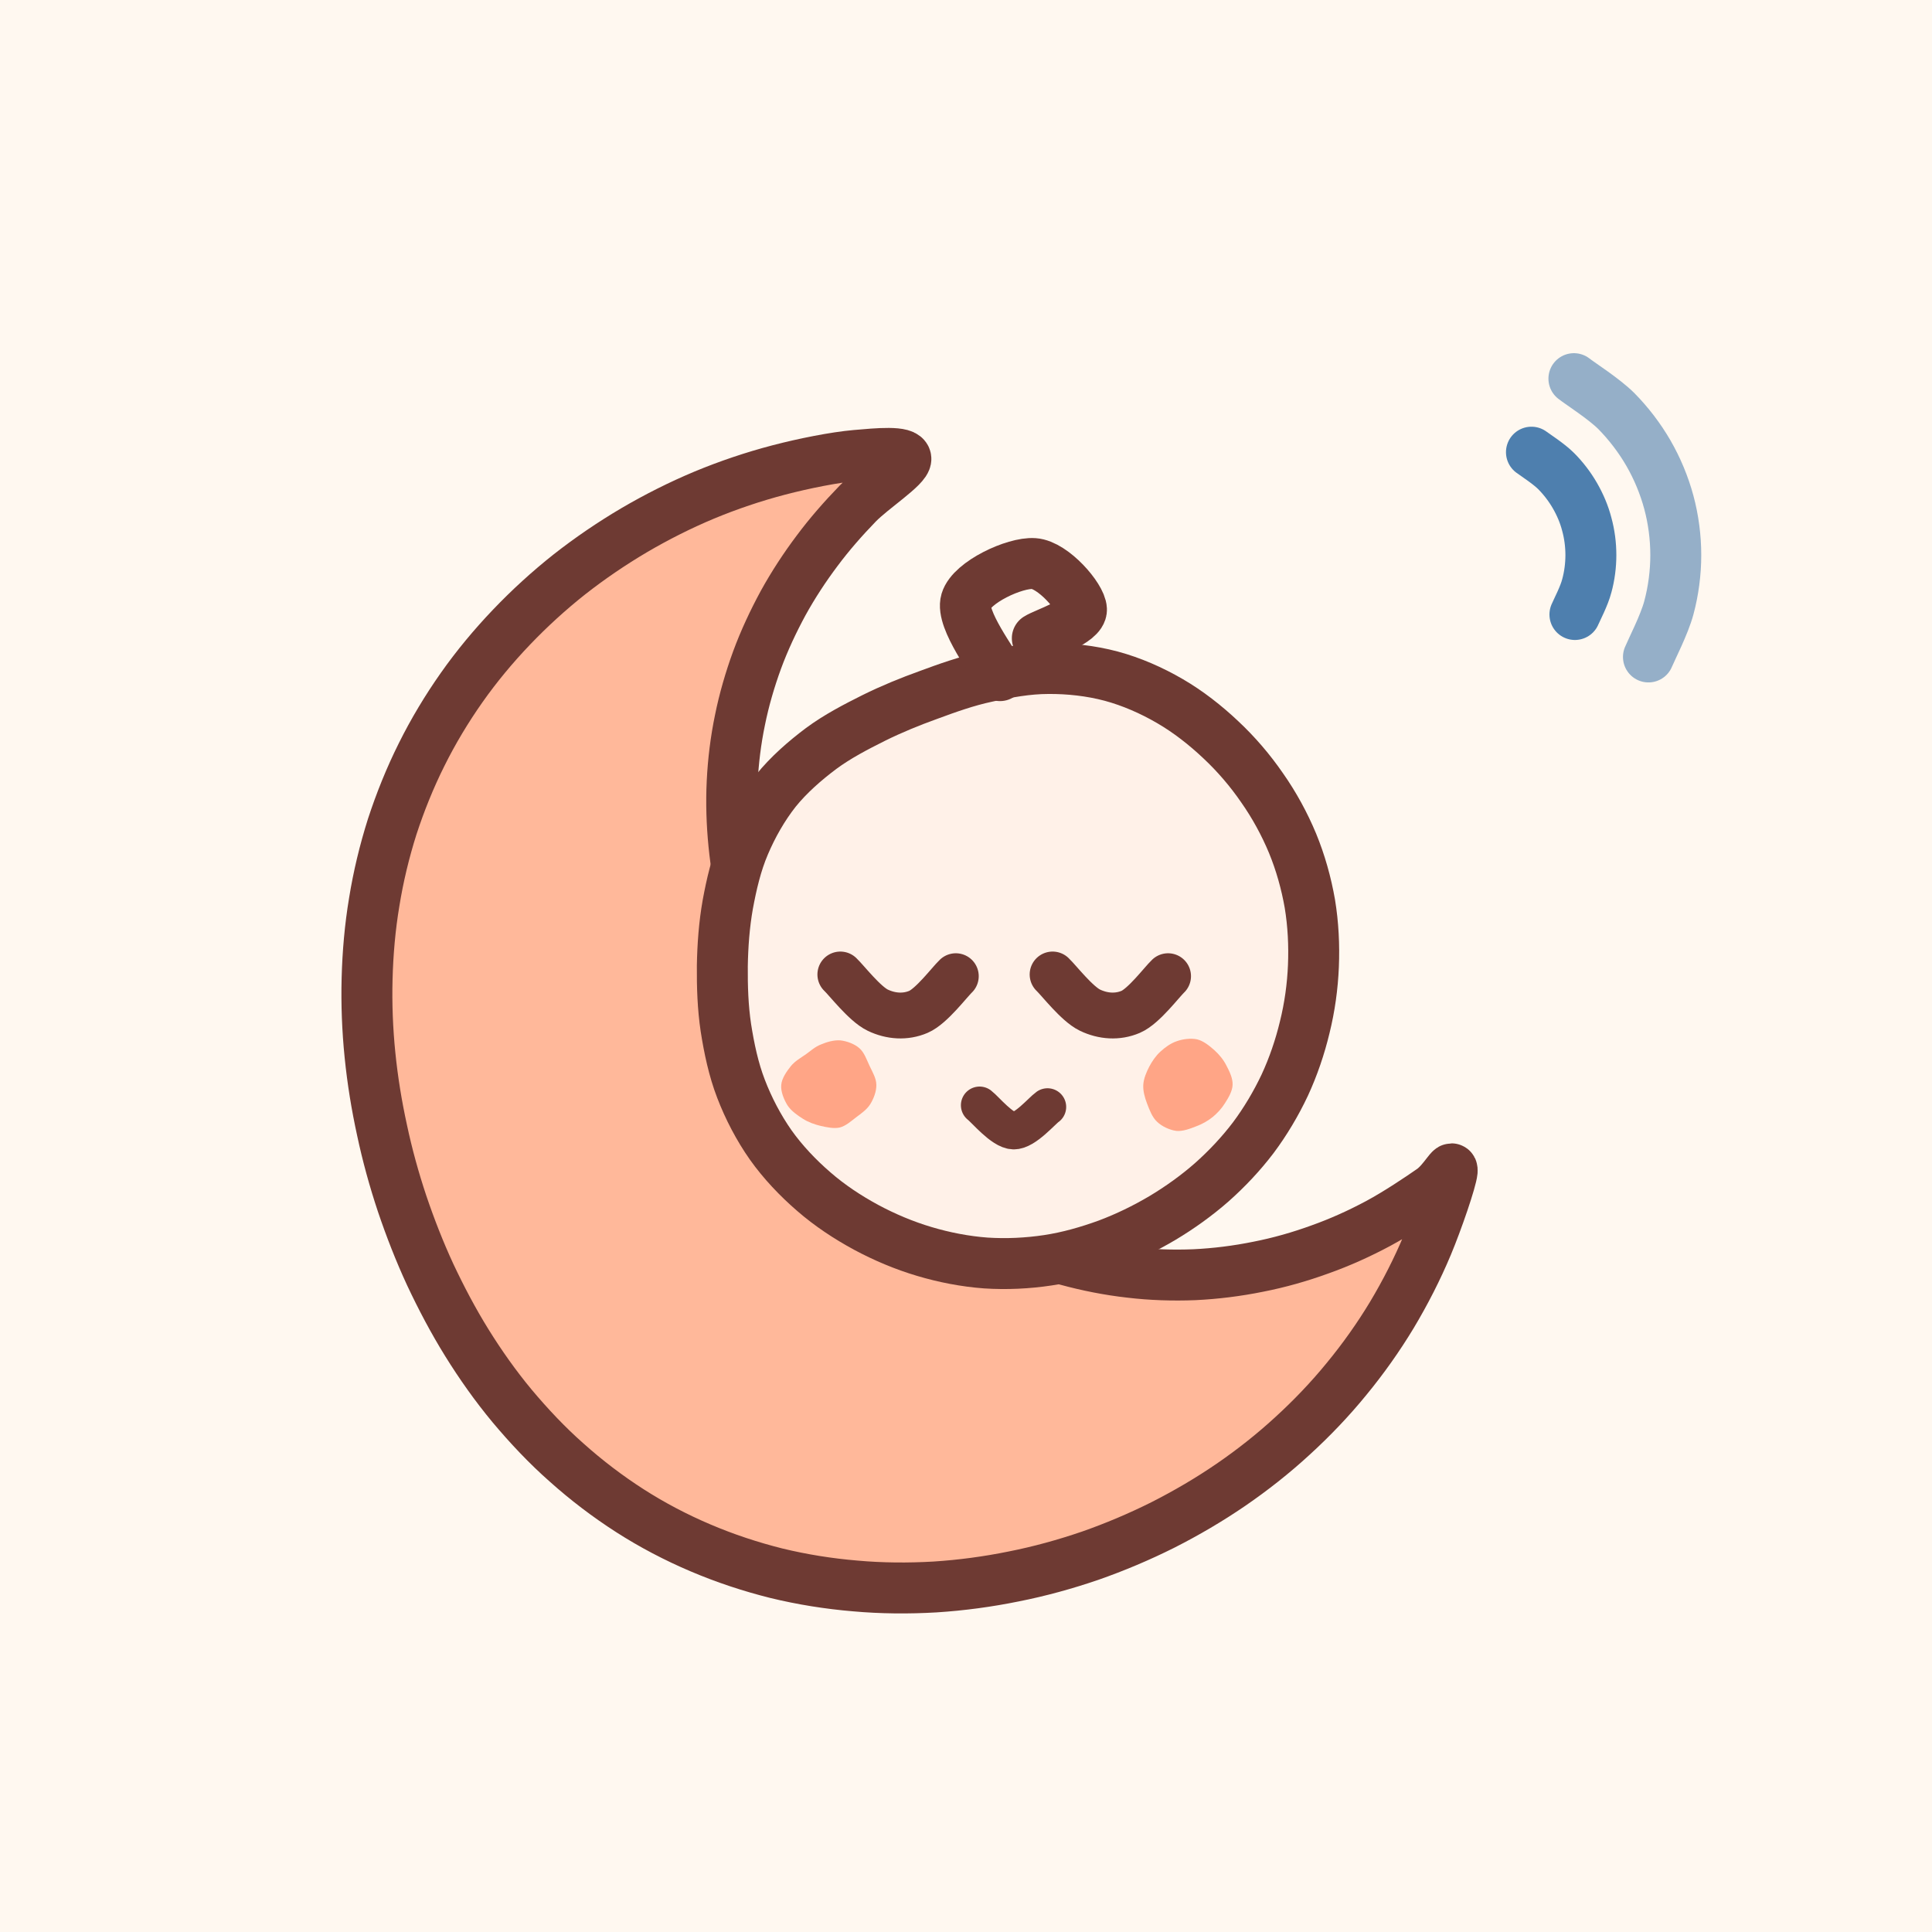
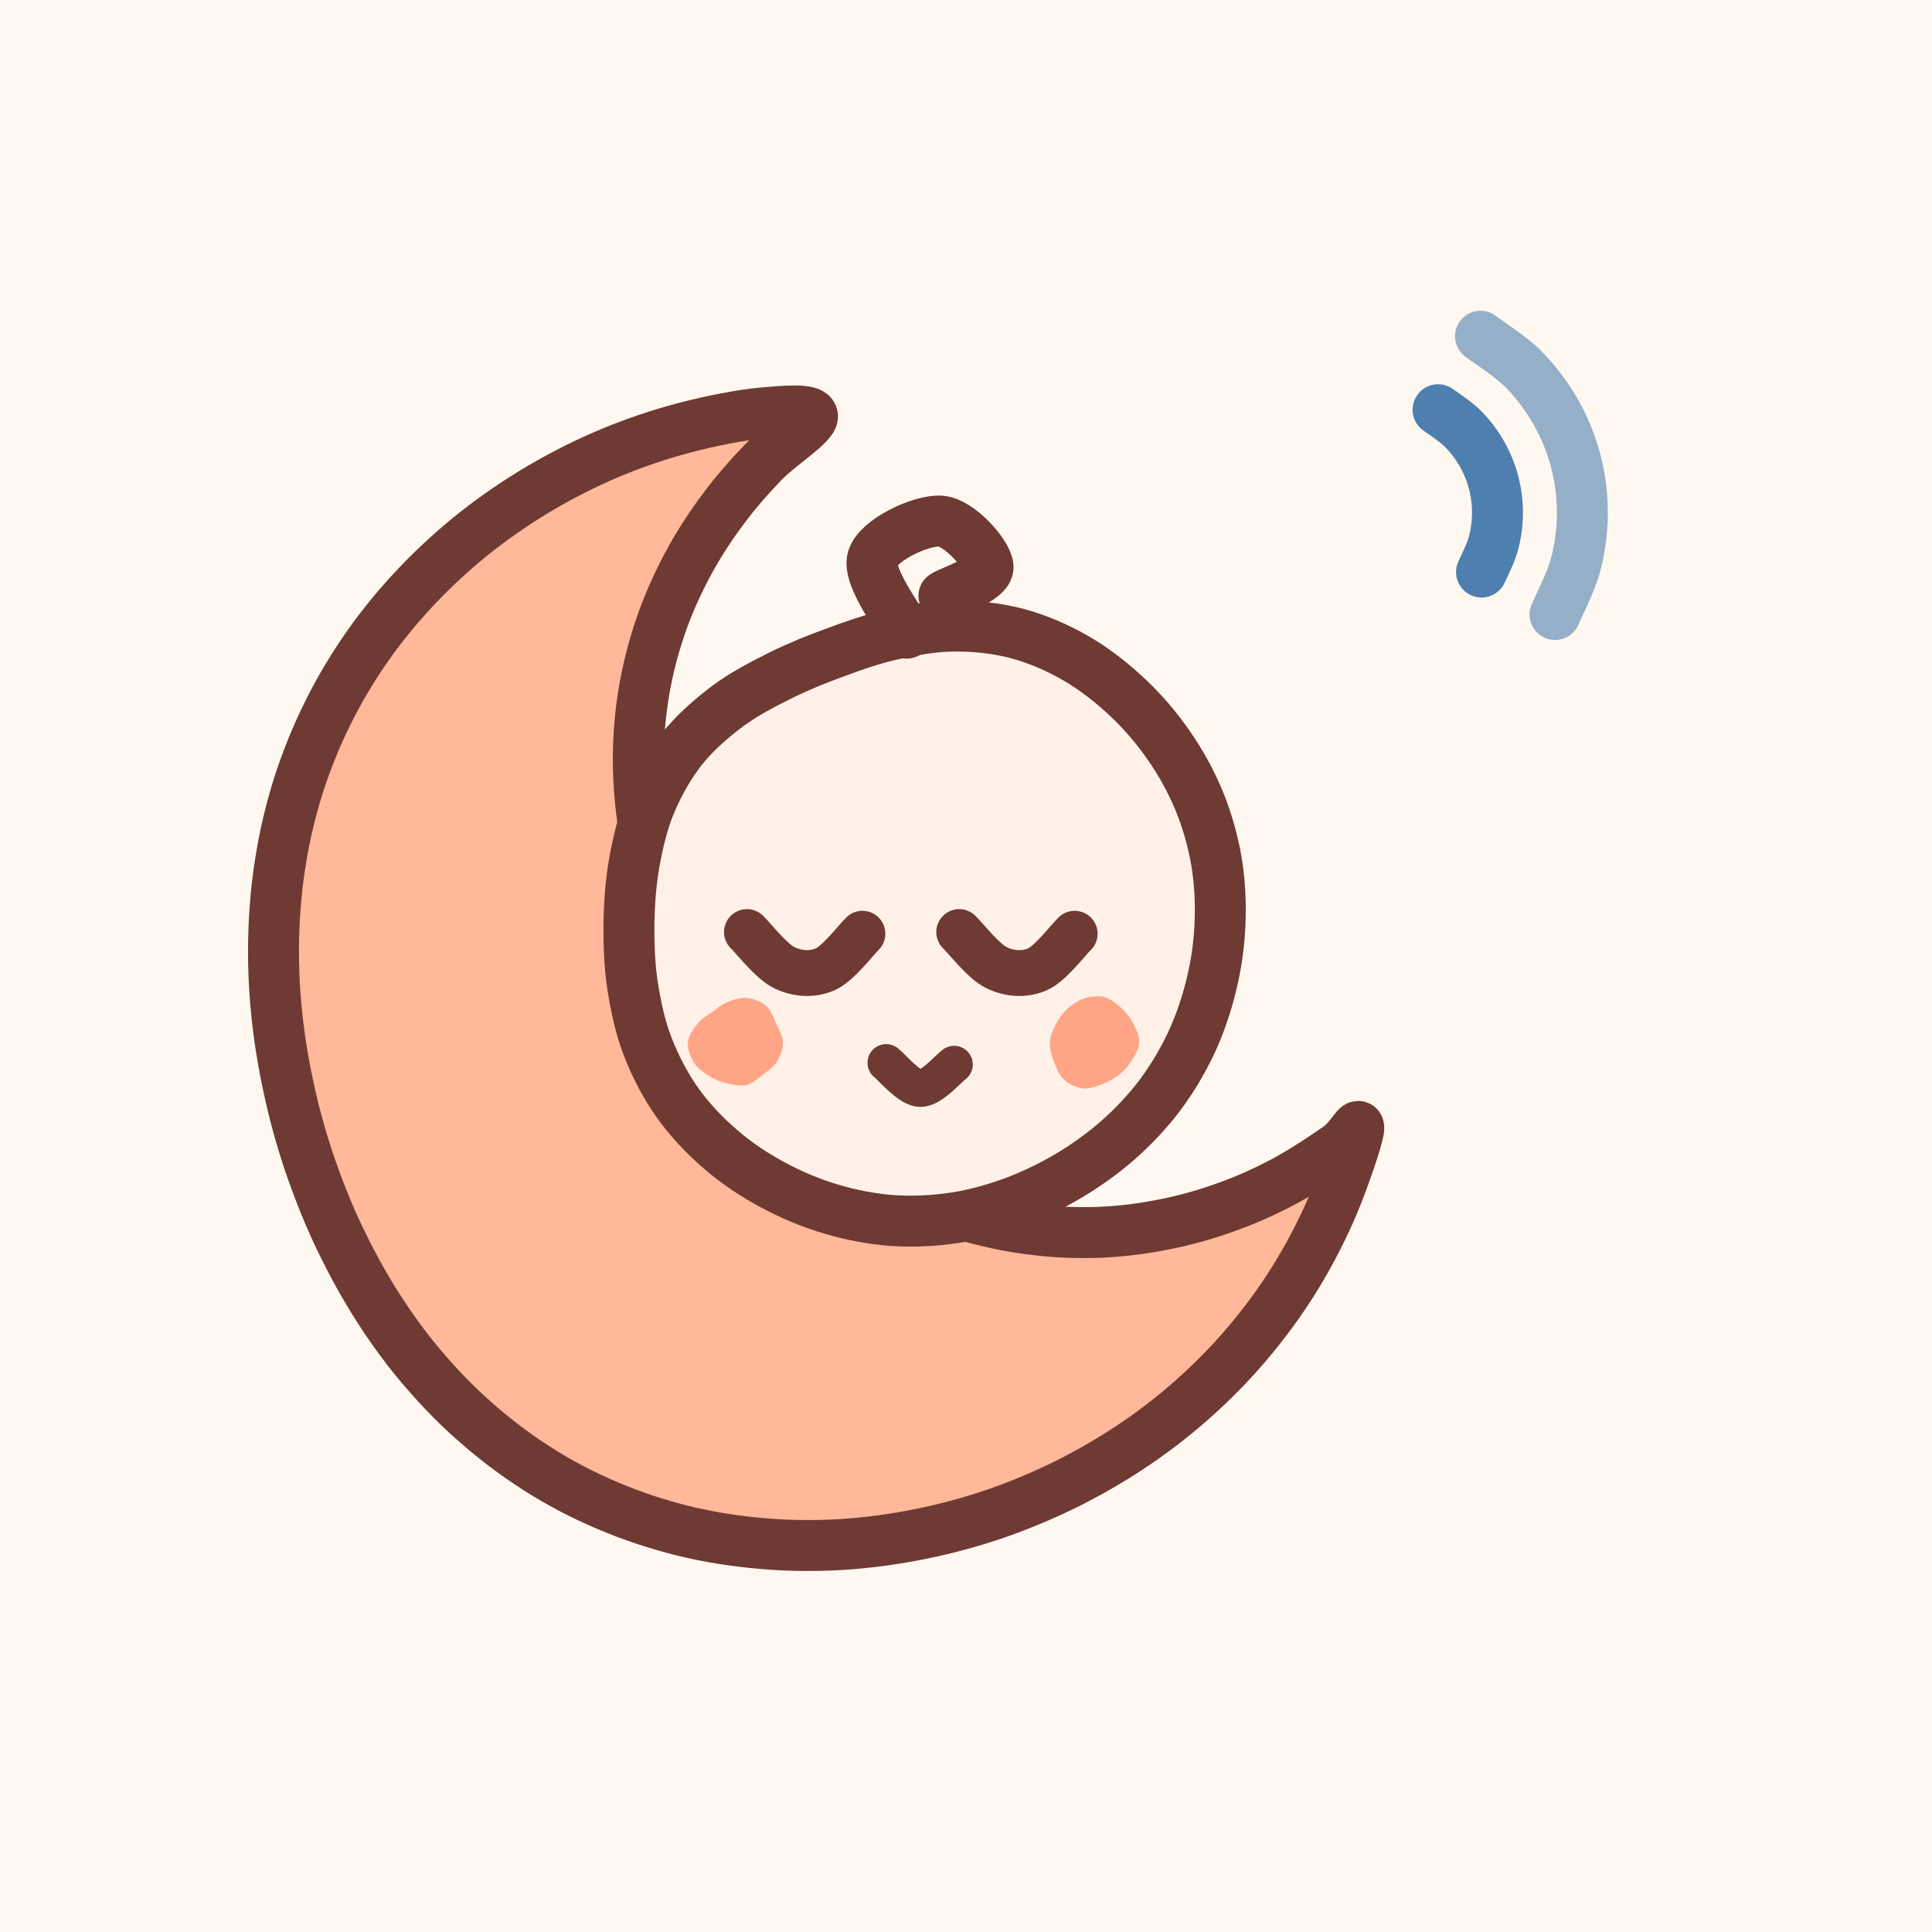
<svg xmlns="http://www.w3.org/2000/svg" width="1024" height="1024" viewBox="0 0 1024 1024">
  <rect width="1024" height="1024" fill="#FFF8F0" />
-   <g transform="translate(512,512) scale(.9) translate(-530,-500)">
+   <g transform="translate(512,512) scale(.9) translate(-585,-525)">
    <path d="M816.3,620.9 C815.8,626.3 807.6,650.2 801.7,664.3 C795.8,678.4 788.7,692.3 780.8,705.5 C772.9,718.6 763.9,731.3 754.1,743.2 C744.4,755.1 733.6,766.4 722.2,776.8 C710.9,787.2 698.6,796.9 685.9,805.6 C673.2,814.3 659.7,822.2 645.9,829.2 C632.1,836.1 617.7,842.2 603.1,847.3 C588.5,852.3 573.3,856.5 558.1,859.5 C542.9,862.6 527.3,864.7 511.7,865.7 C496.2,866.6 480.3,866.5 464.8,865.1 C449.2,863.8 433.5,861.3 418.3,857.6 C403.1,853.8 388.0,848.8 373.7,842.7 C359.3,836.6 345.2,829.2 332.1,820.8 C319.0,812.4 306.4,802.8 294.9,792.5 C283.3,782.3 272.6,770.9 262.7,759.1 C252.9,747.3 244.0,734.7 236.0,721.8 C228.0,708.9 220.9,695.4 214.5,681.8 C208.2,668.2 202.7,654.1 197.9,639.9 C193.2,625.8 189.2,611.3 186.1,596.7 C182.9,582.1 180.5,567.3 179.0,552.4 C177.5,537.6 176.9,522.5 177.3,507.4 C177.7,492.4 179.0,477.2 181.5,462.3 C183.9,447.4 187.5,432.4 192.1,417.9 C196.8,403.5 202.6,389.1 209.4,375.5 C216.2,361.8 224.2,348.5 233.0,336.0 C241.8,323.5 251.7,311.6 262.3,300.5 C272.9,289.4 284.4,278.9 296.4,269.4 C308.5,259.9 321.3,251.2 334.5,243.4 C347.8,235.6 361.7,228.6 375.8,222.7 C390.0,216.8 404.8,211.8 419.7,207.9 C434.6,204.0 452.7,200.4 465.2,199.3 C477.7,198.2 494.4,196.6 494.6,201.3 C494.8,206.0 475.0,218.7 466.2,227.7 C457.5,236.7 449.6,245.7 442.3,255.5 C435.0,265.2 428.2,275.6 422.3,286.3 C416.5,297.0 411.2,308.3 407.0,319.7 C402.8,331.2 399.3,343.2 396.9,355.1 C394.4,367.1 392.9,379.4 392.3,391.6 C391.7,403.8 392.1,416.2 393.3,428.3 C394.5,440.4 396.6,452.5 399.4,464.3 C402.2,476.1 405.8,487.8 410.1,499.1 C414.3,510.5 419.3,521.6 424.9,532.4 C430.4,543.1 436.7,553.6 443.5,563.7 C450.3,573.8 457.7,583.6 465.7,592.8 C473.7,602.0 482.4,610.9 491.6,619.1 C500.9,627.3 510.8,635.0 521.2,641.8 C531.5,648.6 542.6,654.9 554.0,660.1 C565.3,665.3 577.3,669.8 589.4,673.2 C601.5,676.5 614.1,679.0 626.6,680.4 C639.1,681.9 651.9,682.3 664.5,681.8 C677.1,681.2 689.8,679.6 702.1,677.1 C714.4,674.7 726.7,671.2 738.5,666.9 C750.3,662.7 761.8,657.5 772.8,651.6 C783.8,645.7 797.1,636.8 804.4,631.7 C811.6,626.6 816.7,615.5 816.3,620.9 Z" fill="#FFB89A" stroke="#6E3A33" stroke-width="30" stroke-linejoin="round" />
    <path d="M734.6,500.0 C734.1,512.1 732.4,524.3 729.5,536.0 C726.7,547.7 722.7,559.4 717.7,570.2 C712.6,581.0 706.3,591.6 699.2,601.1 C692.0,610.6 683.6,619.5 674.7,627.4 C665.8,635.2 655.9,642.3 645.7,648.4 C635.4,654.5 624.5,659.8 613.3,664.0 C602.0,668.1 590.2,671.5 578.2,673.3 C566.3,675.1 553.8,675.7 541.6,674.9 C529.5,674.0 517.1,671.6 505.4,668.1 C493.6,664.6 482.0,659.7 471.2,653.9 C460.3,648.0 449.7,641.0 440.4,632.9 C431.0,624.8 422.1,615.4 415.0,605.4 C407.9,595.3 401.9,583.8 397.5,572.3 C393.1,560.9 390.5,548.5 388.6,536.4 C386.8,524.4 386.4,512.1 386.5,500.0 C386.7,487.9 387.6,475.7 389.7,463.8 C391.9,451.9 394.7,439.7 399.5,428.5 C404.2,417.4 410.5,406.3 418.0,396.8 C425.6,387.4 435.1,379.1 444.7,371.9 C454.3,364.8 465.1,359.2 475.7,353.9 C486.2,348.7 497.0,344.3 508.1,340.3 C519.2,336.2 530.4,332.2 542.1,329.7 C553.8,327.1 566.2,324.8 578.4,324.8 C590.6,324.7 603.5,326.1 615.5,329.3 C627.4,332.5 639.3,337.7 650.1,344.0 C660.8,350.2 671.0,358.2 680.0,366.7 C689.1,375.2 697.4,384.9 704.4,395.1 C711.5,405.2 717.6,416.4 722.3,427.7 C727.0,439.1 730.4,451.3 732.5,463.3 C734.5,475.4 735.1,487.9 734.6,500.0 Z" fill="#FFF1E8" stroke="#6E3A33" stroke-width="30" />
    <path d="M550.0,329.0 C546.7,321.7 526.7,296.0 530.0,285.0 C533.3,274.0 558.7,262.2 570.0,263.0 C581.3,263.8 597.7,282.7 598.0,290.0 C598.3,297.3 576.3,304.2 572.0,307.0" fill="none" stroke="#6E3A33" stroke-width="30" stroke-linecap="round" />
    <path d="M456.0,505.0 C459.7,508.5 470.3,522.3 478.0,526.0 C485.7,529.7 494.3,530.3 502.0,527.0 C509.7,523.7 520.3,509.5 524.0,506.0" fill="none" stroke="#6E3A33" stroke-width="27" stroke-linecap="round" />
    <path d="M581.0,505.0 C584.7,508.5 595.3,522.3 603.0,526.0 C610.7,529.7 619.3,530.3 627.0,527.0 C634.7,523.7 645.3,509.5 649.0,506.0" fill="none" stroke="#6E3A33" stroke-width="27" stroke-linecap="round" />
    <path d="M477.2,570.0 C477.3,573.8 475.6,578.2 473.6,581.4 C471.6,584.6 468.2,586.9 465.3,589.1 C462.3,591.4 459.2,594.2 455.7,595.1 C452.3,595.9 448.1,595.0 444.5,594.2 C440.9,593.3 437.3,592.1 434.0,590.0 C430.8,588.0 427.1,585.4 424.9,582.1 C422.8,578.7 420.8,573.9 421.2,570.0 C421.5,566.1 424.5,561.9 426.9,558.9 C429.4,555.9 432.7,554.1 435.7,552.0 C438.6,549.9 441.2,547.5 444.6,546.2 C447.9,544.8 452.2,543.5 456.0,543.8 C459.8,544.2 464.4,545.9 467.2,548.4 C470.1,550.9 471.5,555.2 473.2,558.8 C474.9,562.4 477.2,566.2 477.2,570.0 Z" fill="#FF9874" opacity=".85" />
    <path d="M687.0,570.0 C686.9,573.7 684.5,577.7 682.5,580.8 C680.5,584.0 678.0,586.7 675.2,589.0 C672.3,591.3 669.1,593.1 665.6,594.4 C662.0,595.8 657.7,597.5 653.8,597.1 C650.0,596.6 645.4,594.5 642.6,591.8 C639.7,589.2 638.1,584.8 636.7,581.2 C635.3,577.6 634.2,573.6 634.4,570.0 C634.6,566.4 636.2,562.6 637.9,559.3 C639.6,556.1 641.7,553.0 644.4,550.5 C647.1,548.0 650.5,545.5 654.1,544.3 C657.7,543.0 662.4,542.4 666.1,543.2 C669.8,544.1 673.4,547.0 676.3,549.6 C679.2,552.2 681.7,555.3 683.4,558.7 C685.2,562.1 687.2,566.3 687.0,570.0 Z" fill="#FF9874" opacity=".85" />
    <path d="M538.0,582.0 C541.3,584.5 551.3,596.8 558.0,597.0 C564.7,597.2 574.7,585.3 578.0,583.0" fill="none" stroke="#6E3A33" stroke-width="22" stroke-linecap="round" />
    <path d="M863.0,197.4 C865.4,199.2 873.2,204.2 877.5,208.5 C881.8,212.8 885.6,217.8 888.6,223.0 C891.6,228.2 894.1,234.0 895.6,239.9 C897.2,245.7 898.0,252.0 898.0,258.0 C898.0,264.0 897.2,270.3 895.6,276.1 C894.1,282.0 889.8,290.2 888.6,293.0" fill="none" stroke="#4E7FAE" stroke-width="30" stroke-linecap="round" opacity="1" />
    <path d="M888.0,154.1 C892.1,157.3 905.5,165.8 912.9,173.1 C920.2,180.5 926.7,189.0 931.9,198.0 C937.1,207.0 941.2,216.9 943.9,226.9 C946.6,236.9 948.0,247.6 948.0,258.0 C948.0,268.4 946.6,279.1 943.9,289.1 C941.2,299.1 933.9,313.2 931.9,318.0" fill="none" stroke="#4E7FAE" stroke-width="30" stroke-linecap="round" opacity="0.6" />
  </g>
</svg>
